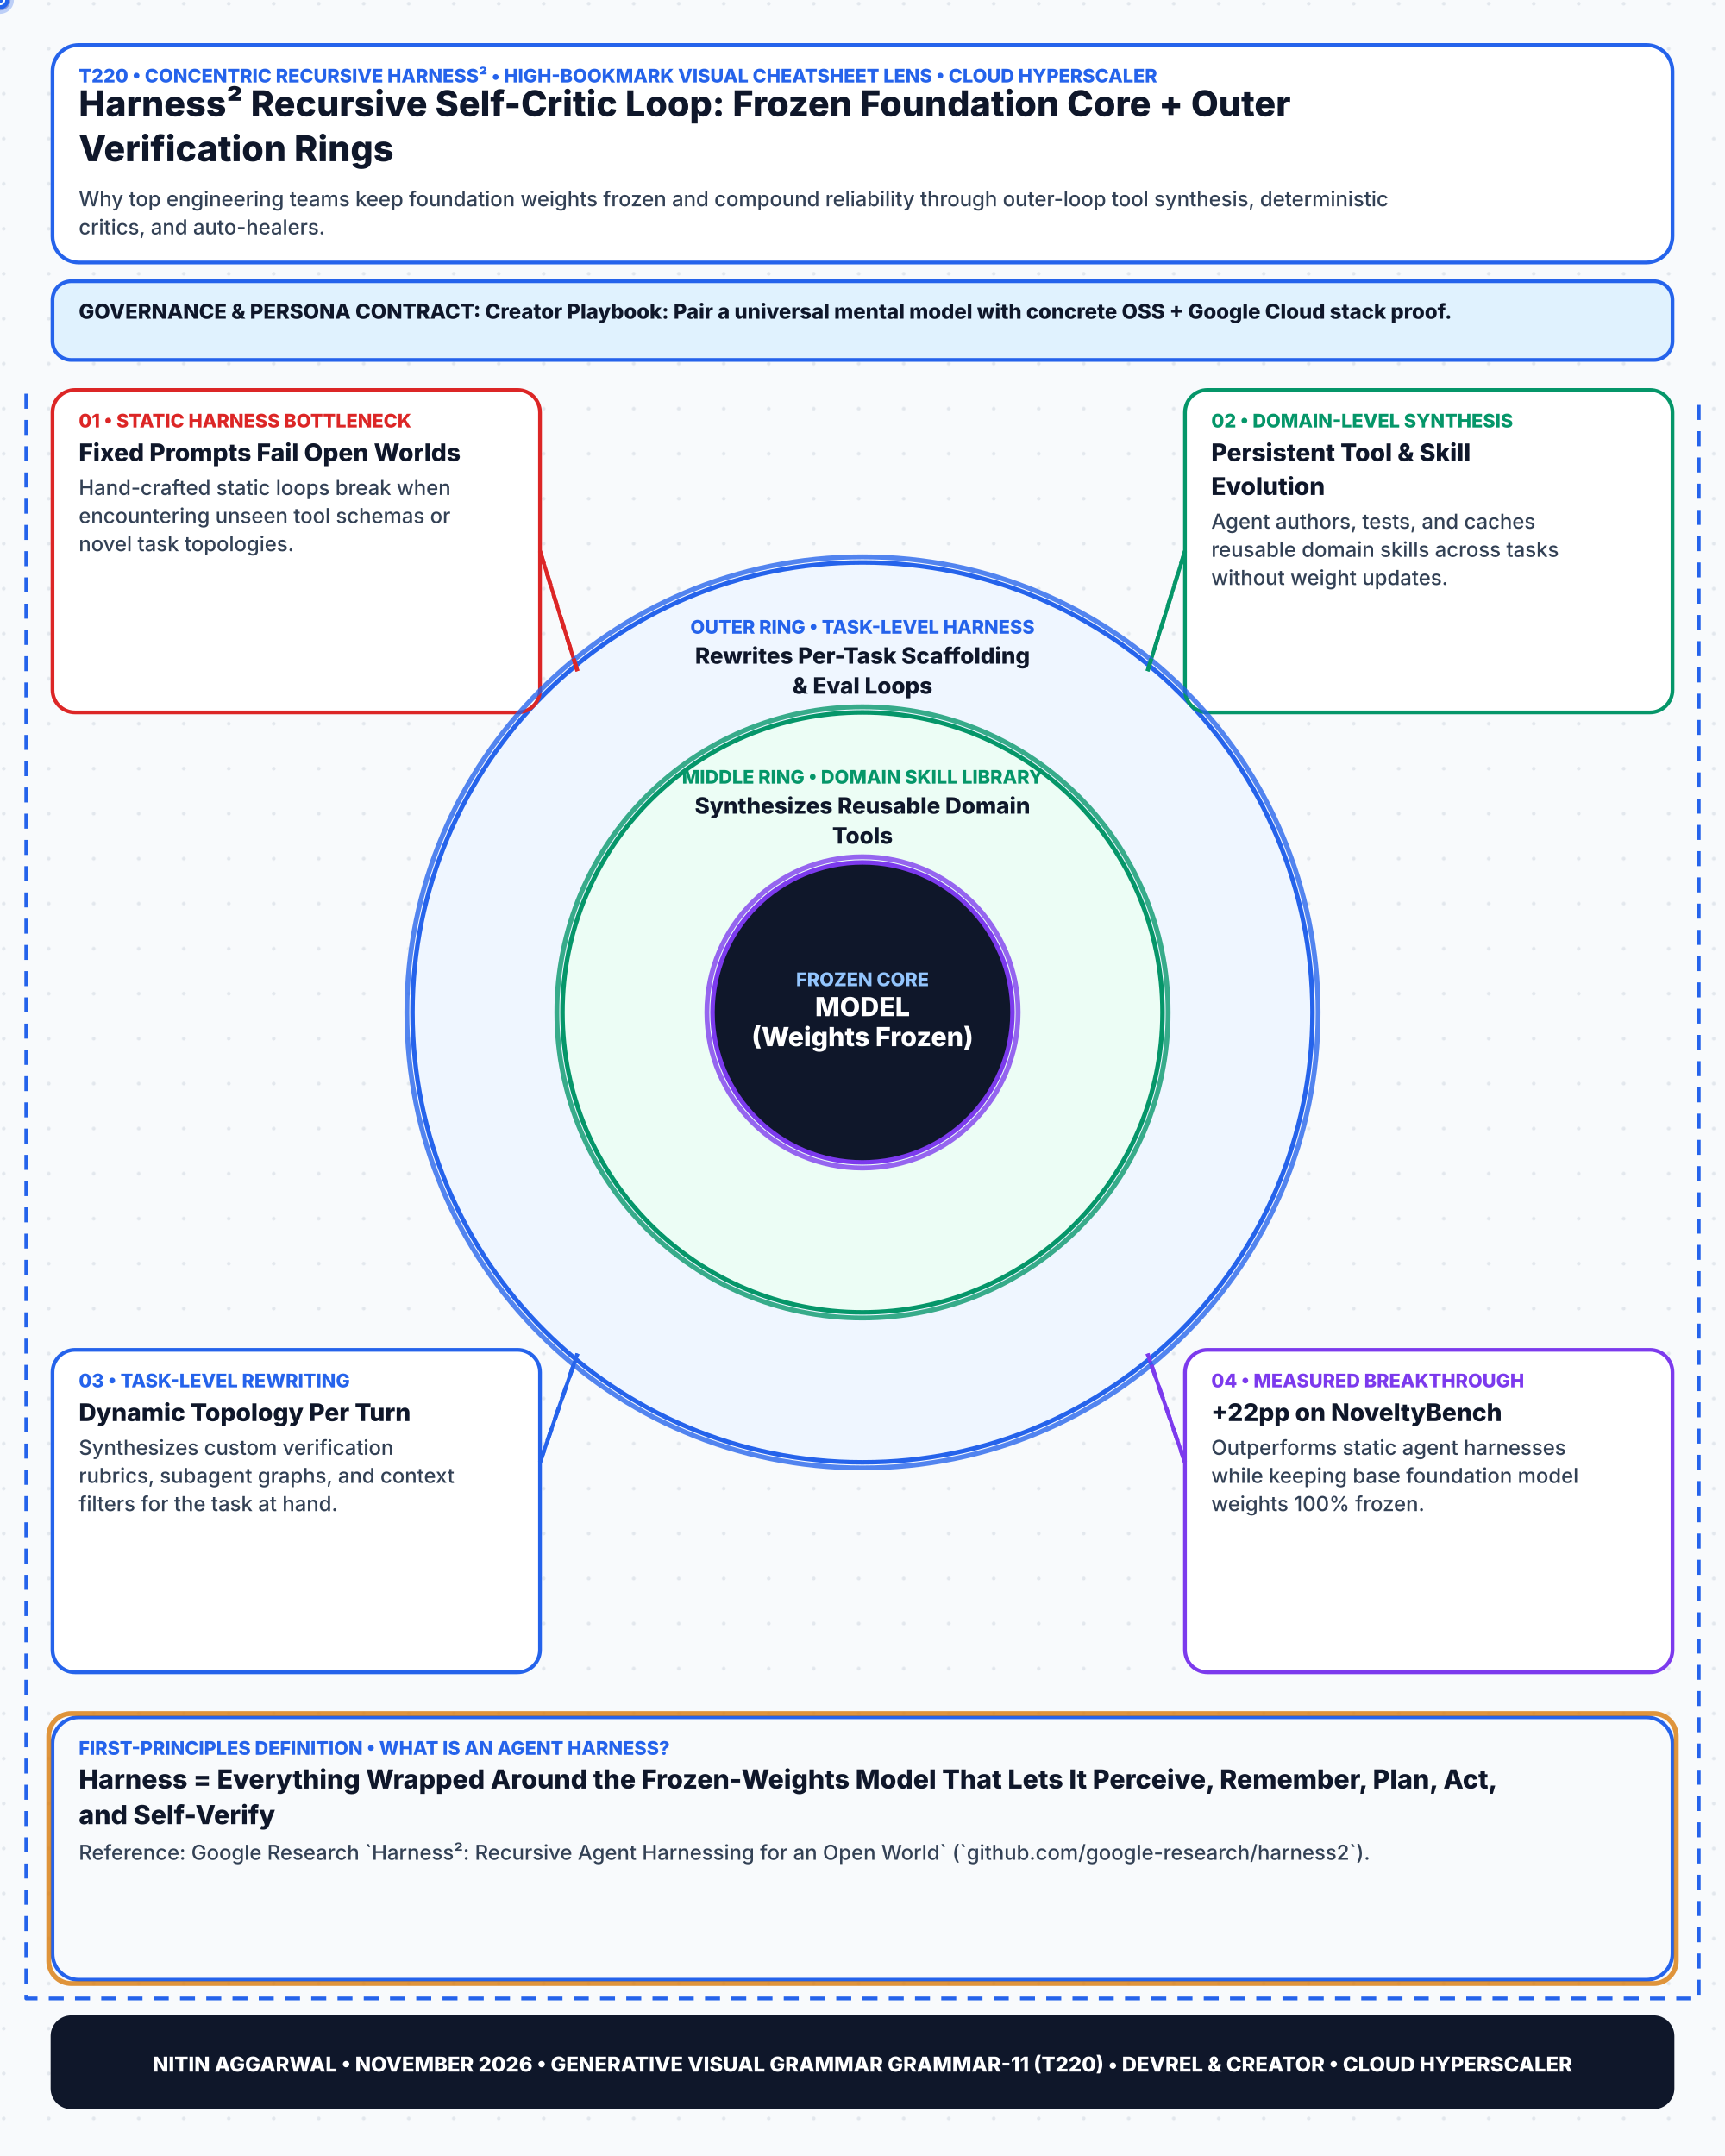
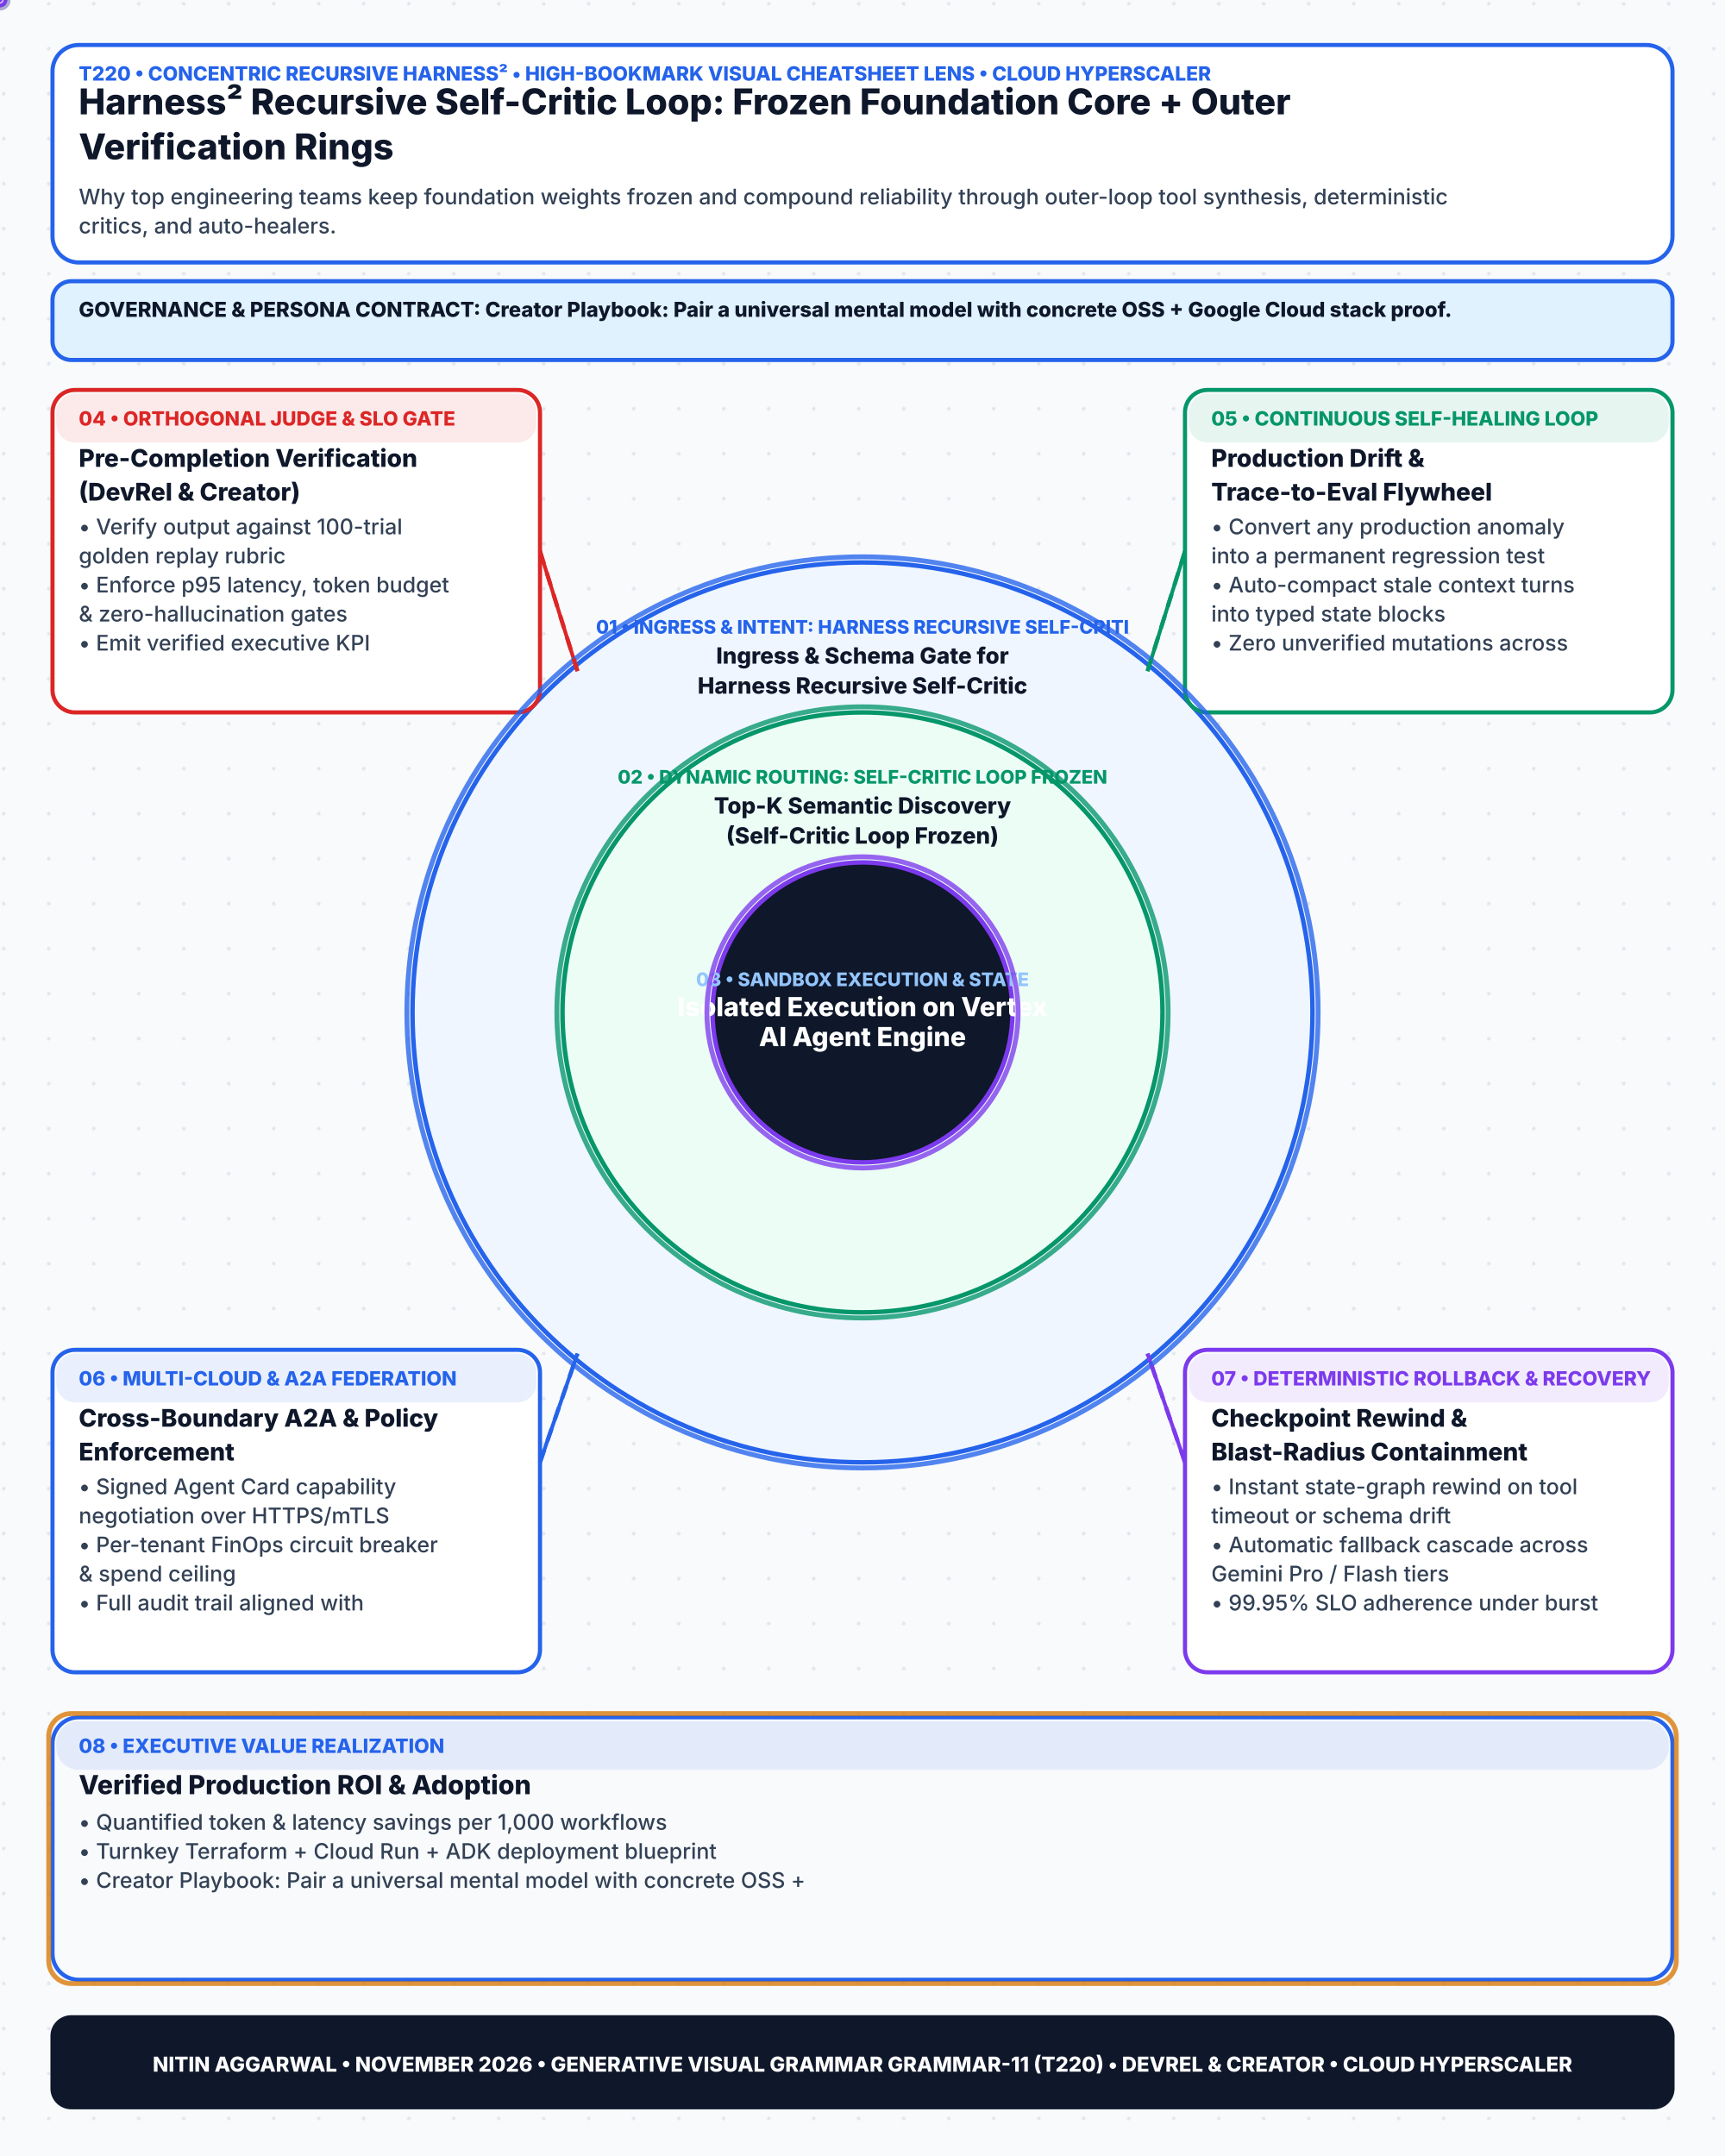
<svg xmlns="http://www.w3.org/2000/svg" viewBox="0 0 920 1150" width="920" height="1150">
  <defs>
    <pattern id="genGrid" width="24" height="24" patternUnits="userSpaceOnUse">
      <circle cx="2" cy="2" r="1" fill="#94A3B8" fill-opacity="0.20" />
    </pattern>
    <style>
@keyframes flowDash { from { stroke-dashoffset: 40; } to { stroke-dashoffset: 0; } }
.flow-line { animation: flowDash 1.0s linear infinite; }
@keyframes pulseStroke { 0%,100% { stroke-width: 2.4px; } 50% { stroke-width: 5px; } }
.pulse { animation: pulseStroke 2.2s ease-in-out infinite; }
@keyframes blink { 0%,100% { opacity: 1; } 50% { opacity: 0.35; } }
.blink { animation: blink 1.4s ease-in-out infinite; }
@keyframes phaseSpot1 { 0%,24% { opacity: 0.96; stroke-width: 3.4px; } 26%,100% { opacity: 0.22; stroke-width: 1.5px; } }
@keyframes phaseSpot2 { 0%,24% { opacity: 0.22; stroke-width: 1.5px; } 25%,49% { opacity: 0.96; stroke-width: 3.4px; } 51%,100% { opacity: 0.22; stroke-width: 1.5px; } }
@keyframes phaseSpot3 { 0%,49% { opacity: 0.22; stroke-width: 1.5px; } 50%,74% { opacity: 0.96; stroke-width: 3.4px; } 76%,100% { opacity: 0.22; stroke-width: 1.5px; } }
@keyframes phaseSpot4 { 0%,74% { opacity: 0.22; stroke-width: 1.5px; } 75%,99% { opacity: 0.96; stroke-width: 3.4px; } 100% { opacity: 0.22; stroke-width: 1.5px; } }
.phase-glow-1 { animation: phaseSpot1 4.8s ease-in-out infinite; }
.phase-glow-2 { animation: phaseSpot2 4.8s ease-in-out infinite; }
.phase-glow-3 { animation: phaseSpot3 4.8s ease-in-out infinite; }
.phase-glow-4 { animation: phaseSpot4 4.8s ease-in-out infinite; }
</style>
  </defs>
  <rect x="0" y="0" width="920" height="1150" fill="#F8FAFC" />
  <rect x="0" y="0" width="920" height="1150" fill="url(#genGrid)" />
-   <rect x="28.0" y="24.0" width="864.0" height="116.0" rx="14.0" fill="#FFFFFF" stroke="#2563EB" stroke-width="2" />
-   <text x="42.0" y="44.0" font-family="Inter, -apple-system, Helvetica, Arial, sans-serif" font-size="10" font-weight="800" fill="#2563EB">T220 • CONCENTRIC RECURSIVE HARNESS² • HIGH-BOOKMARK VISUAL CHEATSHEET LENS • CLOUD HYPERSCALER</text>
-   <text x="42.0" y="62.0" font-family="Inter, -apple-system, Helvetica, Arial, sans-serif" font-size="19" font-weight="800" fill="#0F172A">Harness² Recursive Self-Critic Loop: Frozen Foundation Core + Outer</text>
-   <text x="42.0" y="86.0" font-family="Inter, -apple-system, Helvetica, Arial, sans-serif" font-size="19" font-weight="800" fill="#0F172A">Verification Rings</text>
-   <text x="42.0" y="110.0" font-family="Inter, -apple-system, Helvetica, Arial, sans-serif" font-size="11" font-weight="500" fill="#334155">Why top engineering teams keep foundation weights frozen and compound reliability through outer-loop tool synthesis, deterministic</text>
-   <text x="42.0" y="125.0" font-family="Inter, -apple-system, Helvetica, Arial, sans-serif" font-size="11" font-weight="500" fill="#334155">critics, and auto-healers.</text>
-   <rect x="28.0" y="150.0" width="864.0" height="42.0" rx="10.0" fill="#E0F2FE" stroke="#2563EB" stroke-width="2" />
-   <text x="42.0" y="170.0" font-family="Inter, -apple-system, Helvetica, Arial, sans-serif" font-size="11" font-weight="800" fill="#0F172A">GOVERNANCE &amp; PERSONA CONTRACT: Creator Playbook: Pair a universal mental model with concrete OSS + Google Cloud stack proof.</text>
+   <rect x="28.0" y="24.0" width="864.0" height="116.0" rx="14.0" fill="#FFFFFF" stroke="#2563EB" stroke-width="2.2" />
+   <text x="42.0" y="43.0" font-family="Inter, -apple-system, Helvetica, Arial, sans-serif" font-size="10.5" font-weight="800" fill="#2563EB">T220 • CONCENTRIC RECURSIVE HARNESS² • HIGH-BOOKMARK VISUAL CHEATSHEET LENS • CLOUD HYPERSCALER</text>
+   <text x="42.0" y="61.0" font-family="Inter, -apple-system, Helvetica, Arial, sans-serif" font-size="19" font-weight="800" fill="#0F172A">Harness² Recursive Self-Critic Loop: Frozen Foundation Core + Outer</text>
+   <text x="42.0" y="85.0" font-family="Inter, -apple-system, Helvetica, Arial, sans-serif" font-size="19" font-weight="800" fill="#0F172A">Verification Rings</text>
+   <text x="42.0" y="109.0" font-family="Inter, -apple-system, Helvetica, Arial, sans-serif" font-size="11.5" font-weight="500" fill="#334155">Why top engineering teams keep foundation weights frozen and compound reliability through outer-loop tool synthesis, deterministic</text>
+   <text x="42.0" y="124.5" font-family="Inter, -apple-system, Helvetica, Arial, sans-serif" font-size="11.5" font-weight="500" fill="#334155">critics, and auto-healers.</text>
+   <rect x="28.0" y="150.0" width="864.0" height="42.0" rx="10.0" fill="#E0F2FE" stroke="#2563EB" stroke-width="2.2" />
+   <text x="42.0" y="169.0" font-family="Inter, -apple-system, Helvetica, Arial, sans-serif" font-size="11" font-weight="800" fill="#0F172A">GOVERNANCE &amp; PERSONA CONTRACT: Creator Playbook: Pair a universal mental model with concrete OSS + Google Cloud stack proof.</text>
  <circle cx="460.0" cy="540.0" r="240.0" fill="#EFF6FF" stroke="#2563EB" stroke-width="2.4" />
-   <text x="460.0" y="338.0" text-anchor="middle" font-family="Inter, -apple-system, Helvetica, Arial, sans-serif" font-size="10" font-weight="800" fill="#2563EB">OUTER RING • TASK-LEVEL HARNESS</text>
-   <text x="460.0" y="354.0" text-anchor="middle" font-family="Inter, -apple-system, Helvetica, Arial, sans-serif" font-size="12" font-weight="800" fill="#0F172A">Rewrites Per-Task Scaffolding</text>
-   <text x="460.0" y="370.0" text-anchor="middle" font-family="Inter, -apple-system, Helvetica, Arial, sans-serif" font-size="12" font-weight="800" fill="#0F172A">&amp; Eval Loops</text>
+   <text x="460.0" y="338.0" text-anchor="middle" font-family="Inter, -apple-system, Helvetica, Arial, sans-serif" font-size="10" font-weight="800" fill="#2563EB">01 • INGRESS &amp; INTENT: HARNESS RECURSIVE SELF-CRITI</text>
+   <text x="460.0" y="354.0" text-anchor="middle" font-family="Inter, -apple-system, Helvetica, Arial, sans-serif" font-size="12" font-weight="800" fill="#0F172A">Ingress &amp; Schema Gate for</text>
+   <text x="460.0" y="370.0" text-anchor="middle" font-family="Inter, -apple-system, Helvetica, Arial, sans-serif" font-size="12" font-weight="800" fill="#0F172A">Harness Recursive Self-Critic</text>
  <circle cx="460.0" cy="540.0" r="160.0" fill="#ECFDF5" stroke="#059669" stroke-width="2.4" />
-   <text x="460.0" y="418.0" text-anchor="middle" font-family="Inter, -apple-system, Helvetica, Arial, sans-serif" font-size="10" font-weight="800" fill="#059669">MIDDLE RING • DOMAIN SKILL LIBRARY</text>
-   <text x="460.0" y="434.0" text-anchor="middle" font-family="Inter, -apple-system, Helvetica, Arial, sans-serif" font-size="12" font-weight="800" fill="#0F172A">Synthesizes Reusable Domain</text>
-   <text x="460.0" y="450.0" text-anchor="middle" font-family="Inter, -apple-system, Helvetica, Arial, sans-serif" font-size="12" font-weight="800" fill="#0F172A">Tools</text>
+   <text x="460.0" y="418.0" text-anchor="middle" font-family="Inter, -apple-system, Helvetica, Arial, sans-serif" font-size="10" font-weight="800" fill="#059669">02 • DYNAMIC ROUTING: SELF-CRITIC LOOP FROZEN</text>
+   <text x="460.0" y="434.0" text-anchor="middle" font-family="Inter, -apple-system, Helvetica, Arial, sans-serif" font-size="12" font-weight="800" fill="#0F172A">Top-K Semantic Discovery</text>
+   <text x="460.0" y="450.0" text-anchor="middle" font-family="Inter, -apple-system, Helvetica, Arial, sans-serif" font-size="12" font-weight="800" fill="#0F172A">(Self-Critic Loop Frozen)</text>
  <circle cx="460.0" cy="540.0" r="80.0" fill="#0F172A" stroke="#7C3AED" stroke-width="2.4" />
-   <text x="460.0" y="526.0" text-anchor="middle" font-family="Inter, -apple-system, Helvetica, Arial, sans-serif" font-size="10" font-weight="800" fill="#93C5FD">FROZEN CORE</text>
-   <text x="460.0" y="542.0" text-anchor="middle" font-family="Inter, -apple-system, Helvetica, Arial, sans-serif" font-size="14" font-weight="800" fill="#FFFFFF">MODEL</text>
-   <text x="460.0" y="558.0" text-anchor="middle" font-family="Inter, -apple-system, Helvetica, Arial, sans-serif" font-size="14" font-weight="800" fill="#FFFFFF">(Weights Frozen)</text>
-   <rect x="28.0" y="208.0" width="260.0" height="172.0" rx="12.0" fill="#FFFFFF" stroke="#DC2626" stroke-width="2" />
-   <text x="42.0" y="228.0" font-family="Inter, -apple-system, Helvetica, Arial, sans-serif" font-size="10" font-weight="800" fill="#DC2626">01 • STATIC HARNESS BOTTLENECK</text>
-   <text x="42.0" y="246.0" font-family="Inter, -apple-system, Helvetica, Arial, sans-serif" font-size="13" font-weight="800" fill="#0F172A">Fixed Prompts Fail Open Worlds</text>
-   <text x="42.0" y="264.0" font-family="Inter, -apple-system, Helvetica, Arial, sans-serif" font-size="11" font-weight="500" fill="#334155">Hand-crafted static loops break when</text>
-   <text x="42.0" y="279.0" font-family="Inter, -apple-system, Helvetica, Arial, sans-serif" font-size="11" font-weight="500" fill="#334155">encountering unseen tool schemas or</text>
-   <text x="42.0" y="294.0" font-family="Inter, -apple-system, Helvetica, Arial, sans-serif" font-size="11" font-weight="500" fill="#334155">novel task topologies.</text>
-   <rect x="632.0" y="208.0" width="260.0" height="172.0" rx="12.0" fill="#FFFFFF" stroke="#059669" stroke-width="2" />
-   <text x="646.0" y="228.0" font-family="Inter, -apple-system, Helvetica, Arial, sans-serif" font-size="10" font-weight="800" fill="#059669">02 • DOMAIN-LEVEL SYNTHESIS</text>
-   <text x="646.0" y="246.0" font-family="Inter, -apple-system, Helvetica, Arial, sans-serif" font-size="13" font-weight="800" fill="#0F172A">Persistent Tool &amp; Skill</text>
-   <text x="646.0" y="264.0" font-family="Inter, -apple-system, Helvetica, Arial, sans-serif" font-size="13" font-weight="800" fill="#0F172A">Evolution</text>
-   <text x="646.0" y="282.0" font-family="Inter, -apple-system, Helvetica, Arial, sans-serif" font-size="11" font-weight="500" fill="#334155">Agent authors, tests, and caches</text>
-   <text x="646.0" y="297.0" font-family="Inter, -apple-system, Helvetica, Arial, sans-serif" font-size="11" font-weight="500" fill="#334155">reusable domain skills across tasks</text>
-   <text x="646.0" y="312.0" font-family="Inter, -apple-system, Helvetica, Arial, sans-serif" font-size="11" font-weight="500" fill="#334155">without weight updates.</text>
-   <rect x="28.0" y="720.0" width="260.0" height="172.0" rx="12.0" fill="#FFFFFF" stroke="#2563EB" stroke-width="2" />
-   <text x="42.0" y="740.0" font-family="Inter, -apple-system, Helvetica, Arial, sans-serif" font-size="10" font-weight="800" fill="#2563EB">03 • TASK-LEVEL REWRITING</text>
-   <text x="42.0" y="758.0" font-family="Inter, -apple-system, Helvetica, Arial, sans-serif" font-size="13" font-weight="800" fill="#0F172A">Dynamic Topology Per Turn</text>
-   <text x="42.0" y="776.0" font-family="Inter, -apple-system, Helvetica, Arial, sans-serif" font-size="11" font-weight="500" fill="#334155">Synthesizes custom verification</text>
-   <text x="42.0" y="791.0" font-family="Inter, -apple-system, Helvetica, Arial, sans-serif" font-size="11" font-weight="500" fill="#334155">rubrics, subagent graphs, and context</text>
-   <text x="42.0" y="806.0" font-family="Inter, -apple-system, Helvetica, Arial, sans-serif" font-size="11" font-weight="500" fill="#334155">filters for the task at hand.</text>
-   <rect x="632.0" y="720.0" width="260.0" height="172.0" rx="12.0" fill="#FFFFFF" stroke="#7C3AED" stroke-width="2" />
-   <text x="646.0" y="740.0" font-family="Inter, -apple-system, Helvetica, Arial, sans-serif" font-size="10" font-weight="800" fill="#7C3AED">04 • MEASURED BREAKTHROUGH</text>
-   <text x="646.0" y="758.0" font-family="Inter, -apple-system, Helvetica, Arial, sans-serif" font-size="13" font-weight="800" fill="#0F172A">+22pp on NoveltyBench</text>
-   <text x="646.0" y="776.0" font-family="Inter, -apple-system, Helvetica, Arial, sans-serif" font-size="11" font-weight="500" fill="#334155">Outperforms static agent harnesses</text>
-   <text x="646.0" y="791.0" font-family="Inter, -apple-system, Helvetica, Arial, sans-serif" font-size="11" font-weight="500" fill="#334155">while keeping base foundation model</text>
-   <text x="646.0" y="806.0" font-family="Inter, -apple-system, Helvetica, Arial, sans-serif" font-size="11" font-weight="500" fill="#334155">weights 100% frozen.</text>
-   <rect x="28.0" y="916.0" width="864.0" height="140.0" rx="14.0" fill="#F8FAFC" stroke="#2563EB" stroke-width="2" />
-   <text x="42.0" y="936.0" font-family="Inter, -apple-system, Helvetica, Arial, sans-serif" font-size="10" font-weight="800" fill="#2563EB">FIRST-PRINCIPLES DEFINITION • WHAT IS AN AGENT HARNESS?</text>
-   <text x="42.0" y="954.0" font-family="Inter, -apple-system, Helvetica, Arial, sans-serif" font-size="14" font-weight="800" fill="#0F172A">Harness = Everything Wrapped Around the Frozen-Weights Model That Lets It Perceive, Remember, Plan, Act,</text>
-   <text x="42.0" y="973.0" font-family="Inter, -apple-system, Helvetica, Arial, sans-serif" font-size="14" font-weight="800" fill="#0F172A">and Self-Verify</text>
-   <text x="42.0" y="992.0" font-family="Inter, -apple-system, Helvetica, Arial, sans-serif" font-size="11" font-weight="500" fill="#334155">Reference: Google Research `Harness²: Recursive Agent Harnessing for an Open World` (`github.com/google-research/harness2`).</text>
-   <rect x="28.0" y="1076.0" width="864.0" height="48.0" rx="10.0" fill="#0F172A" stroke="#0F172A" stroke-width="2" />
+   <text x="460.0" y="526.0" text-anchor="middle" font-family="Inter, -apple-system, Helvetica, Arial, sans-serif" font-size="10" font-weight="800" fill="#93C5FD">03 • SANDBOX EXECUTION &amp; STATE</text>
+   <text x="460.0" y="542.0" text-anchor="middle" font-family="Inter, -apple-system, Helvetica, Arial, sans-serif" font-size="14" font-weight="800" fill="#FFFFFF">Isolated Execution on Vertex</text>
+   <text x="460.0" y="558.0" text-anchor="middle" font-family="Inter, -apple-system, Helvetica, Arial, sans-serif" font-size="14" font-weight="800" fill="#FFFFFF">AI Agent Engine</text>
+   <rect x="28.0" y="208.0" width="260.0" height="172.0" rx="12.0" fill="#FFFFFF" stroke="#DC2626" stroke-width="2.2" />
+   <rect x="30.0" y="210.0" width="256.0" height="26.0" rx="10.0" fill="#DC2626" fill-opacity="0.10" />
+   <text x="42.0" y="227.0" font-family="Inter, -apple-system, Helvetica, Arial, sans-serif" font-size="10.5" font-weight="800" fill="#DC2626">04 • ORTHOGONAL JUDGE &amp; SLO GATE</text>
+   <text x="42.0" y="249.0" font-family="Inter, -apple-system, Helvetica, Arial, sans-serif" font-size="13" font-weight="800" fill="#0F172A">Pre-Completion Verification</text>
+   <text x="42.0" y="267.0" font-family="Inter, -apple-system, Helvetica, Arial, sans-serif" font-size="13" font-weight="800" fill="#0F172A">(DevRel &amp; Creator)</text>
+   <text x="42.0" y="285.0" font-family="Inter, -apple-system, Helvetica, Arial, sans-serif" font-size="11.5" font-weight="500" fill="#334155">• Verify output against 100-trial</text>
+   <text x="42.0" y="300.5" font-family="Inter, -apple-system, Helvetica, Arial, sans-serif" font-size="11.5" font-weight="500" fill="#334155">golden replay rubric</text>
+   <text x="42.0" y="316.0" font-family="Inter, -apple-system, Helvetica, Arial, sans-serif" font-size="11.5" font-weight="500" fill="#334155">• Enforce p95 latency, token budget</text>
+   <text x="42.0" y="331.5" font-family="Inter, -apple-system, Helvetica, Arial, sans-serif" font-size="11.5" font-weight="500" fill="#334155">&amp; zero-hallucination gates</text>
+   <text x="42.0" y="347.0" font-family="Inter, -apple-system, Helvetica, Arial, sans-serif" font-size="11.5" font-weight="500" fill="#334155">• Emit verified executive KPI</text>
+   <rect x="632.0" y="208.0" width="260.0" height="172.0" rx="12.0" fill="#FFFFFF" stroke="#059669" stroke-width="2.2" />
+   <rect x="634.0" y="210.0" width="256.0" height="26.0" rx="10.0" fill="#059669" fill-opacity="0.10" />
+   <text x="646.0" y="227.0" font-family="Inter, -apple-system, Helvetica, Arial, sans-serif" font-size="10.5" font-weight="800" fill="#059669">05 • CONTINUOUS SELF-HEALING LOOP</text>
+   <text x="646.0" y="249.0" font-family="Inter, -apple-system, Helvetica, Arial, sans-serif" font-size="13" font-weight="800" fill="#0F172A">Production Drift &amp;</text>
+   <text x="646.0" y="267.0" font-family="Inter, -apple-system, Helvetica, Arial, sans-serif" font-size="13" font-weight="800" fill="#0F172A">Trace-to-Eval Flywheel</text>
+   <text x="646.0" y="285.0" font-family="Inter, -apple-system, Helvetica, Arial, sans-serif" font-size="11.5" font-weight="500" fill="#334155">• Convert any production anomaly</text>
+   <text x="646.0" y="300.5" font-family="Inter, -apple-system, Helvetica, Arial, sans-serif" font-size="11.5" font-weight="500" fill="#334155">into a permanent regression test</text>
+   <text x="646.0" y="316.0" font-family="Inter, -apple-system, Helvetica, Arial, sans-serif" font-size="11.5" font-weight="500" fill="#334155">• Auto-compact stale context turns</text>
+   <text x="646.0" y="331.5" font-family="Inter, -apple-system, Helvetica, Arial, sans-serif" font-size="11.5" font-weight="500" fill="#334155">into typed state blocks</text>
+   <text x="646.0" y="347.0" font-family="Inter, -apple-system, Helvetica, Arial, sans-serif" font-size="11.5" font-weight="500" fill="#334155">• Zero unverified mutations across</text>
+   <rect x="28.0" y="720.0" width="260.0" height="172.0" rx="12.0" fill="#FFFFFF" stroke="#2563EB" stroke-width="2.2" />
+   <rect x="30.0" y="722.0" width="256.0" height="26.0" rx="10.0" fill="#2563EB" fill-opacity="0.10" />
+   <text x="42.0" y="739.0" font-family="Inter, -apple-system, Helvetica, Arial, sans-serif" font-size="10.5" font-weight="800" fill="#2563EB">06 • MULTI-CLOUD &amp; A2A FEDERATION</text>
+   <text x="42.0" y="761.0" font-family="Inter, -apple-system, Helvetica, Arial, sans-serif" font-size="13" font-weight="800" fill="#0F172A">Cross-Boundary A2A &amp; Policy</text>
+   <text x="42.0" y="779.0" font-family="Inter, -apple-system, Helvetica, Arial, sans-serif" font-size="13" font-weight="800" fill="#0F172A">Enforcement</text>
+   <text x="42.0" y="797.0" font-family="Inter, -apple-system, Helvetica, Arial, sans-serif" font-size="11.5" font-weight="500" fill="#334155">• Signed Agent Card capability</text>
+   <text x="42.0" y="812.5" font-family="Inter, -apple-system, Helvetica, Arial, sans-serif" font-size="11.5" font-weight="500" fill="#334155">negotiation over HTTPS/mTLS</text>
+   <text x="42.0" y="828.0" font-family="Inter, -apple-system, Helvetica, Arial, sans-serif" font-size="11.5" font-weight="500" fill="#334155">• Per-tenant FinOps circuit breaker</text>
+   <text x="42.0" y="843.5" font-family="Inter, -apple-system, Helvetica, Arial, sans-serif" font-size="11.5" font-weight="500" fill="#334155">&amp; spend ceiling</text>
+   <text x="42.0" y="859.0" font-family="Inter, -apple-system, Helvetica, Arial, sans-serif" font-size="11.5" font-weight="500" fill="#334155">• Full audit trail aligned with</text>
+   <rect x="632.0" y="720.0" width="260.0" height="172.0" rx="12.0" fill="#FFFFFF" stroke="#7C3AED" stroke-width="2.2" />
+   <rect x="634.0" y="722.0" width="256.0" height="26.0" rx="10.0" fill="#7C3AED" fill-opacity="0.10" />
+   <text x="646.0" y="739.0" font-family="Inter, -apple-system, Helvetica, Arial, sans-serif" font-size="10.5" font-weight="800" fill="#7C3AED">07 • DETERMINISTIC ROLLBACK &amp; RECOVERY</text>
+   <text x="646.0" y="761.0" font-family="Inter, -apple-system, Helvetica, Arial, sans-serif" font-size="13" font-weight="800" fill="#0F172A">Checkpoint Rewind &amp;</text>
+   <text x="646.0" y="779.0" font-family="Inter, -apple-system, Helvetica, Arial, sans-serif" font-size="13" font-weight="800" fill="#0F172A">Blast-Radius Containment</text>
+   <text x="646.0" y="797.0" font-family="Inter, -apple-system, Helvetica, Arial, sans-serif" font-size="11.5" font-weight="500" fill="#334155">• Instant state-graph rewind on tool</text>
+   <text x="646.0" y="812.5" font-family="Inter, -apple-system, Helvetica, Arial, sans-serif" font-size="11.5" font-weight="500" fill="#334155">timeout or schema drift</text>
+   <text x="646.0" y="828.0" font-family="Inter, -apple-system, Helvetica, Arial, sans-serif" font-size="11.5" font-weight="500" fill="#334155">• Automatic fallback cascade across</text>
+   <text x="646.0" y="843.5" font-family="Inter, -apple-system, Helvetica, Arial, sans-serif" font-size="11.5" font-weight="500" fill="#334155">Gemini Pro / Flash tiers</text>
+   <text x="646.0" y="859.0" font-family="Inter, -apple-system, Helvetica, Arial, sans-serif" font-size="11.5" font-weight="500" fill="#334155">• 99.95% SLO adherence under burst</text>
+   <rect x="28.0" y="916.0" width="864.0" height="140.0" rx="14.0" fill="#F8FAFC" stroke="#2563EB" stroke-width="2.2" />
+   <rect x="30.0" y="918.0" width="860.0" height="26.0" rx="12.0" fill="#2563EB" fill-opacity="0.10" />
+   <text x="42.0" y="935.0" font-family="Inter, -apple-system, Helvetica, Arial, sans-serif" font-size="10.5" font-weight="800" fill="#2563EB">08 • EXECUTIVE VALUE REALIZATION</text>
+   <text x="42.0" y="957.0" font-family="Inter, -apple-system, Helvetica, Arial, sans-serif" font-size="14" font-weight="800" fill="#0F172A">Verified Production ROI &amp; Adoption</text>
+   <text x="42.0" y="976.0" font-family="Inter, -apple-system, Helvetica, Arial, sans-serif" font-size="11.5" font-weight="500" fill="#334155">• Quantified token &amp; latency savings per 1,000 workflows</text>
+   <text x="42.0" y="991.5" font-family="Inter, -apple-system, Helvetica, Arial, sans-serif" font-size="11.5" font-weight="500" fill="#334155">• Turnkey Terraform + Cloud Run + ADK deployment blueprint</text>
+   <text x="42.0" y="1007.0" font-family="Inter, -apple-system, Helvetica, Arial, sans-serif" font-size="11.5" font-weight="500" fill="#334155">• Creator Playbook: Pair a universal mental model with concrete OSS +</text>
+   <rect x="28.0" y="1076.0" width="864.0" height="48.0" rx="10.0" fill="#0F172A" stroke="#0F172A" stroke-width="2.2" />
  <text x="460.0" y="1105.0" text-anchor="middle" font-family="Inter, -apple-system, Helvetica, Arial, sans-serif" font-size="11" font-weight="800" fill="#FFFFFF">NITIN AGGARWAL • NOVEMBER 2026 • GENERATIVE VISUAL GRAMMAR GRAMMAR-11 (T220) • DEVREL &amp; CREATOR • CLOUD HYPERSCALER</text>
  <path d="M 288.0 294.0 L 308.0 358.0" fill="none" stroke="#DC2626" stroke-width="2" />
  <path d="M 632.0 294.0 L 612.0 358.0" fill="none" stroke="#059669" stroke-width="2" />
  <path d="M 288.0 780.0 L 308.0 722.0" fill="none" stroke="#2563EB" stroke-width="2" />
  <path d="M 632.0 780.0 L 612.0 722.0" fill="none" stroke="#7C3AED" stroke-width="2" />
  <circle cx="460.0" cy="540.0" r="243.0" class="phase-glow-1" fill="none" stroke="#2563EB" stroke-width="2.6" stroke-opacity="0.78" />
  <circle cx="460.0" cy="540.0" r="163.0" class="phase-glow-2" fill="none" stroke="#059669" stroke-width="2.6" stroke-opacity="0.78" />
  <circle cx="460.0" cy="540.0" r="83.0" class="phase-glow-3" fill="none" stroke="#7C3AED" stroke-width="2.6" stroke-opacity="0.78" />
  <rect x="26.0" y="914.0" width="868.0" height="144.0" rx="12.0" class="phase-glow-4" fill="none" stroke="#D97706" stroke-width="2.6" stroke-opacity="0.78" />
  <path d="M 288.0 294.0 L 308.0 358.0" class="flow-line" fill="none" stroke="#DC2626" stroke-width="2.2" stroke-linejoin="round" stroke-dasharray="7 5" stroke-dashoffset="0.0" />
  <g>
    <circle r="5.6" fill="#DC2626" fill-opacity="0.15" />
    <circle r="3.8" fill="#DC2626" fill-opacity="0.28" />
    <circle r="2.8" fill="#FFFFFF" stroke="#DC2626" stroke-width="2.0" />
    <circle r="1.3" fill="#DC2626" />
    <animateMotion dur="1.35s" begin="-0.00s" repeatCount="indefinite" path="M 288.0 294.0 L 308.0 358.0" />
  </g>
  <path d="M 632.0 294.0 L 612.0 358.0" class="flow-line" fill="none" stroke="#059669" stroke-width="2.2" stroke-linejoin="round" stroke-dasharray="7 5" stroke-dashoffset="0.0" />
  <g>
    <circle r="5.6" fill="#059669" fill-opacity="0.15" />
    <circle r="3.8" fill="#059669" fill-opacity="0.28" />
    <circle r="2.8" fill="#FFFFFF" stroke="#059669" stroke-width="2.0" />
    <circle r="1.3" fill="#059669" />
    <animateMotion dur="1.50s" begin="-0.00s" repeatCount="indefinite" path="M 632.0 294.0 L 612.0 358.0" />
  </g>
  <path d="M 288.0 780.0 L 308.0 722.0" class="flow-line" fill="none" stroke="#2563EB" stroke-width="2.2" stroke-linejoin="round" stroke-dasharray="7 5" stroke-dashoffset="0.0" />
  <g>
    <circle r="5.6" fill="#2563EB" fill-opacity="0.15" />
    <circle r="3.8" fill="#2563EB" fill-opacity="0.28" />
    <circle r="2.8" fill="#FFFFFF" stroke="#2563EB" stroke-width="2.0" />
    <circle r="1.3" fill="#2563EB" />
    <animateMotion dur="1.65s" begin="-0.00s" repeatCount="indefinite" path="M 288.0 780.0 L 308.0 722.0" />
  </g>
  <path d="M 632.0 780.0 L 612.0 722.0" class="flow-line" fill="none" stroke="#7C3AED" stroke-width="2.2" stroke-linejoin="round" stroke-dasharray="7 5" stroke-dashoffset="0.0" />
  <g>
    <circle r="5.6" fill="#7C3AED" fill-opacity="0.15" />
    <circle r="3.8" fill="#7C3AED" fill-opacity="0.28" />
    <circle r="2.8" fill="#FFFFFF" stroke="#7C3AED" stroke-width="2.0" />
    <circle r="1.3" fill="#7C3AED" />
    <animateMotion dur="1.35s" begin="-0.00s" repeatCount="indefinite" path="M 632.0 780.0 L 612.0 722.0" />
  </g>
-   <path d="M 14.0 210.0 L 14.0 640.0 L 14.0 1066.0 L 906.0 1066.0 L 906.0 640.0 L 906.0 210.0" class="flow-line" fill="none" stroke="#2563EB" stroke-width="2.0" stroke-linejoin="round" stroke-dasharray="8 6" stroke-dashoffset="0.0" />
-   <g>
-     <circle r="7.4" fill="#2563EB" fill-opacity="0.15" />
-     <circle r="5.0" fill="#2563EB" fill-opacity="0.28" />
-     <circle r="3.8" fill="#FFFFFF" stroke="#2563EB" stroke-width="2.0" />
-     <circle r="1.7" fill="#2563EB" />
-     <animateMotion dur="3.60s" begin="-0.00s" repeatCount="indefinite" path="M 14.0 210.0 L 14.0 640.0 L 14.0 1066.0 L 906.0 1066.0 L 906.0 640.0 L 906.0 210.0" />
-   </g>
-   <g>
-     <circle r="7.4" fill="#2563EB" fill-opacity="0.15" />
-     <circle r="5.0" fill="#2563EB" fill-opacity="0.28" />
-     <circle r="3.8" fill="#FFFFFF" stroke="#2563EB" stroke-width="2.0" />
-     <circle r="1.7" fill="#2563EB" />
-     <animateMotion dur="3.60s" begin="-1.80s" repeatCount="indefinite" path="M 14.0 210.0 L 14.0 640.0 L 14.0 1066.0 L 906.0 1066.0 L 906.0 640.0 L 906.0 210.0" />
-   </g>
</svg>
